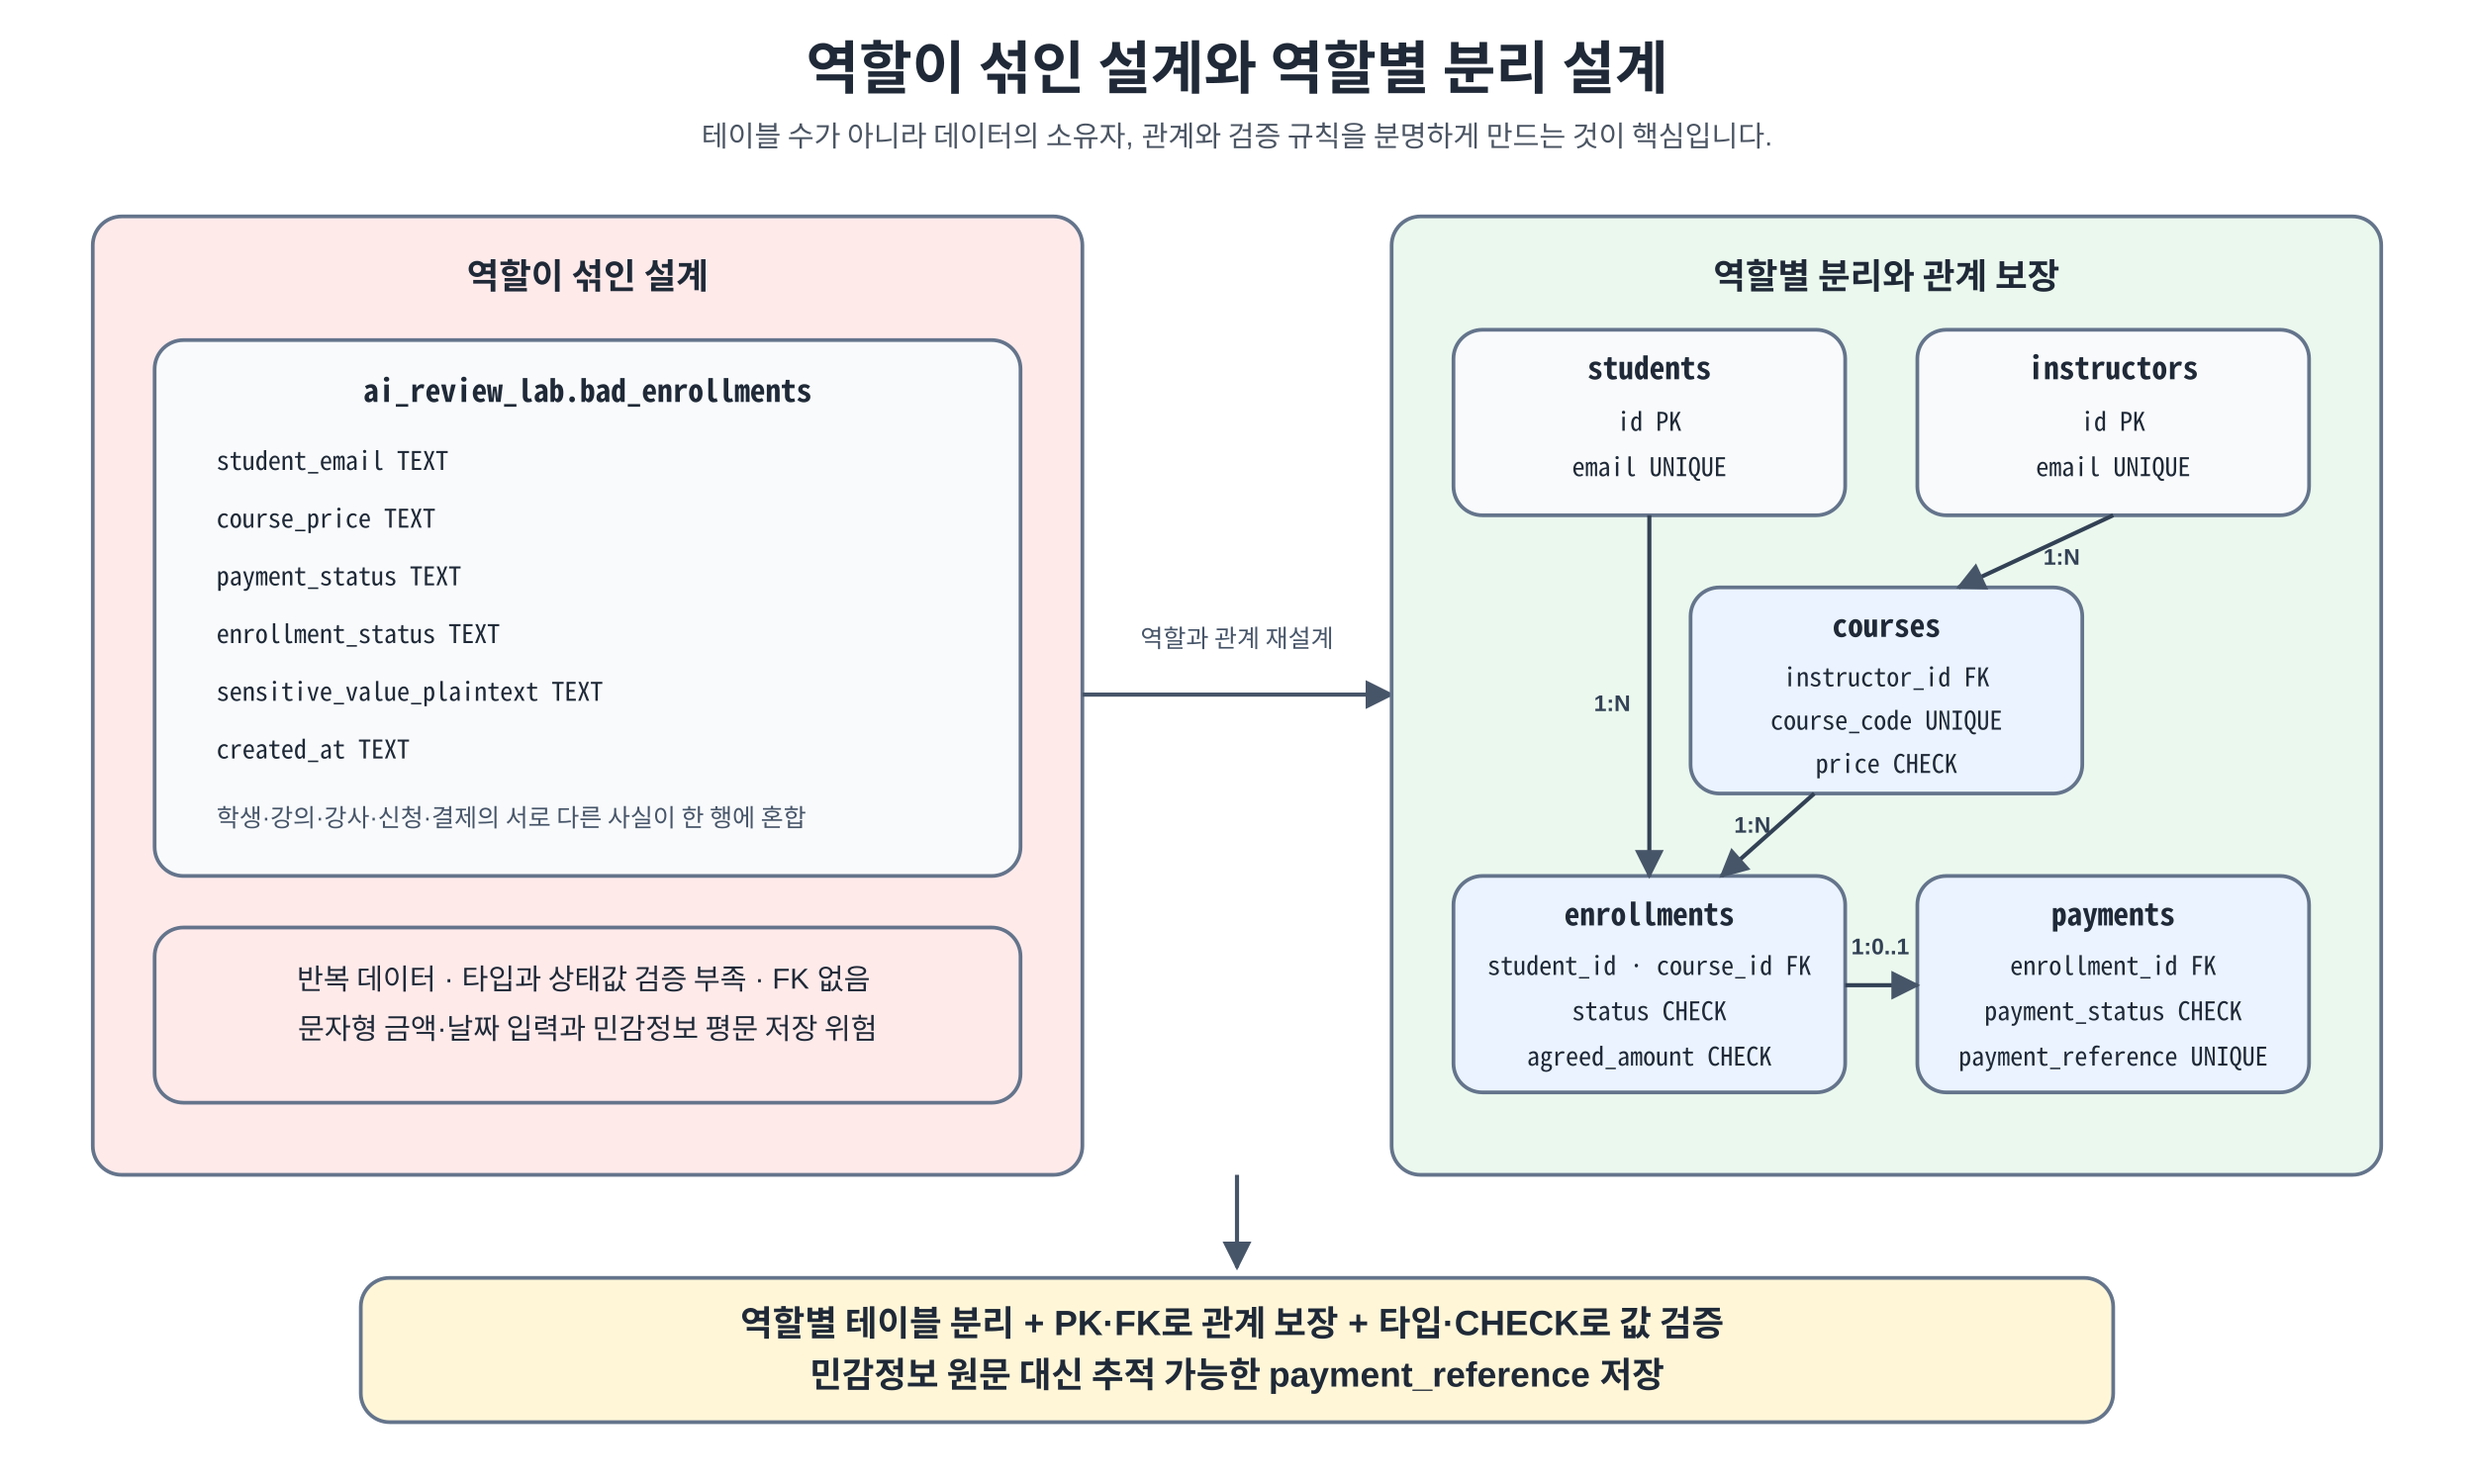
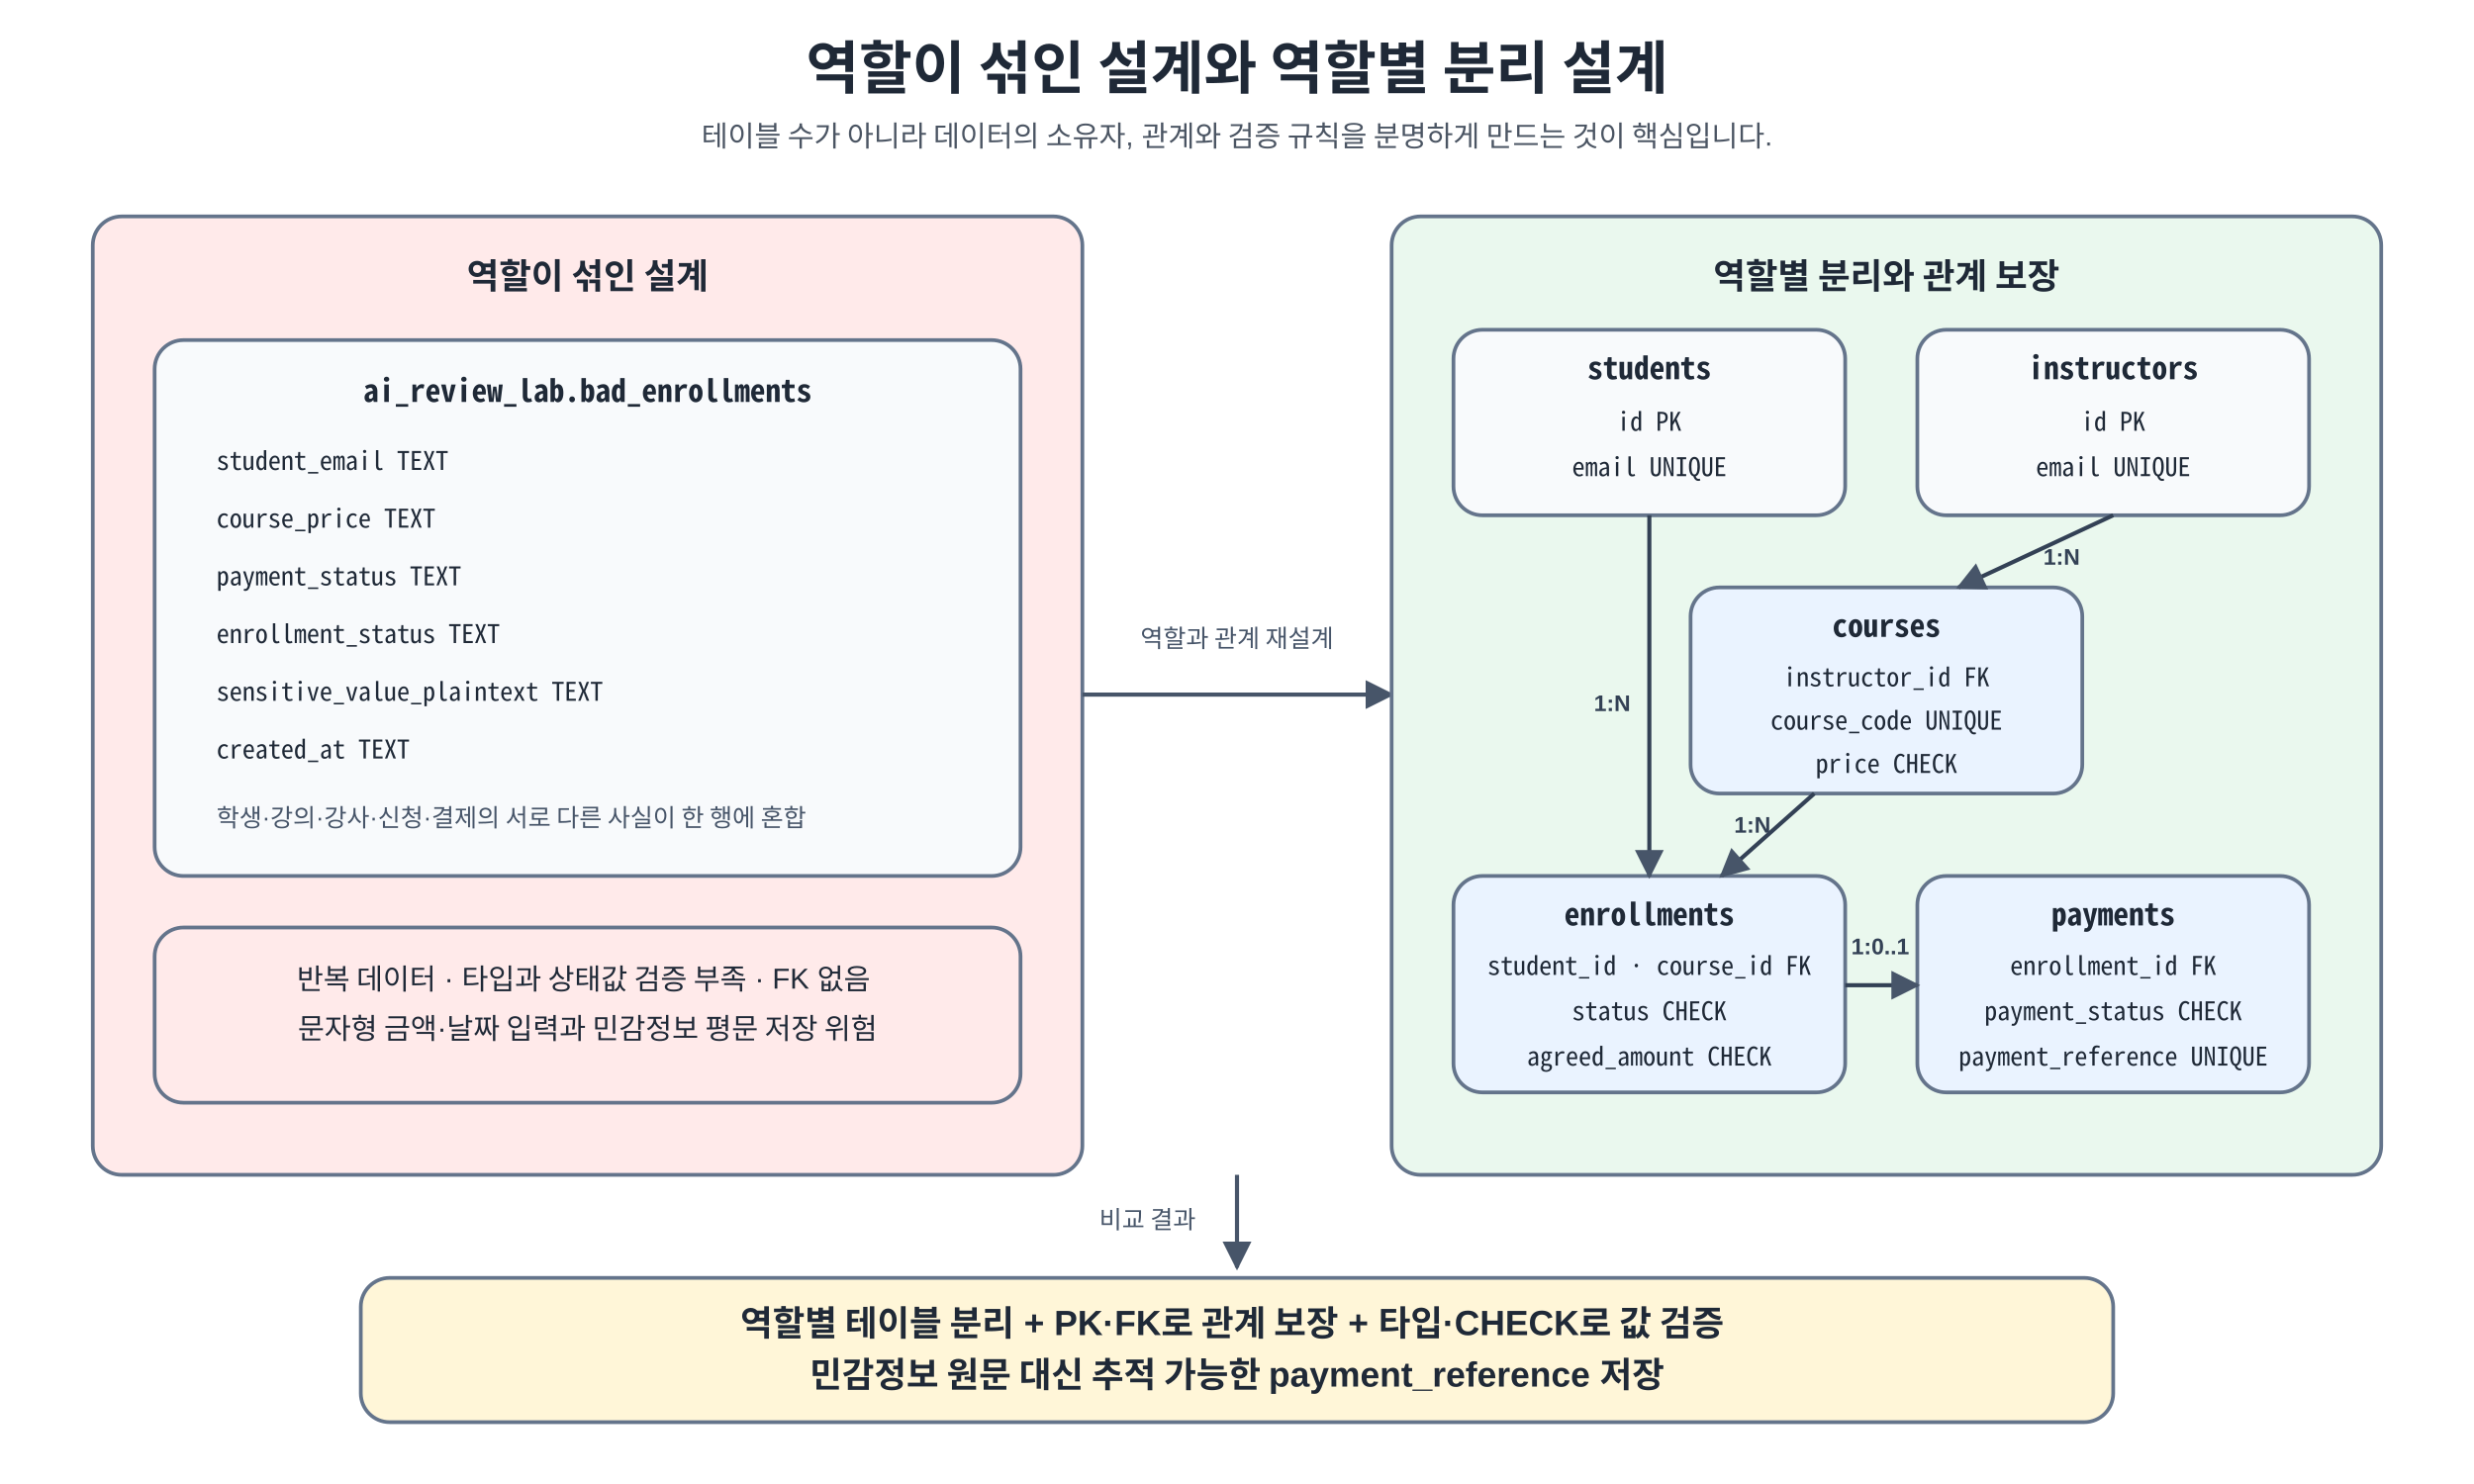
<svg xmlns="http://www.w3.org/2000/svg" width="100%" viewBox="0 0 1200 720" role="img" aria-labelledby="title desc" preserveAspectRatio="xMidYMid meet">
  <style>
    .ko { font-family: "NanumSquare", "Malgun Gothic", "Apple SD Gothic Neo", "Noto Sans KR", "UnDotum", Arial, sans-serif; fill: #1f2937; }
    .mono { font-family: "Noto Sans Mono CJK KR", "NanumSquare", Consolas, D2Coding, "Courier New", monospace; fill: #1f2937; }
    .title { font-size: 28px; font-weight: 700; }
    .subtitle { font-size: 14px; fill: #4b5563; }
    .head { font-size: 17px; font-weight: 700; }
    .table-head { font-size: 15px; font-weight: 700; }
    .body { font-size: 14px; }
    .small { font-size: 12px; fill: #475569; }
    .field { font-size: 12.5px; }
    .box { stroke: #64748b; stroke-width: 1.8; rx: 14; ry: 14; }
    .req { fill: #eaf3ff; }
    .human { fill: #fff6d8; }
    .ok { fill: #eaf8ee; }
    .bad { fill: #ffeaea; }
    .meta { fill: #f8fafc; }
    .line { stroke: #475569; stroke-width: 2; fill: none; }
    .relation { stroke: #334155; stroke-width: 2; fill: none; }
    .relation-label { font-size: 11px; font-weight: 700; fill: #334155; }
  </style>
  <defs>
    <marker id="arrow" viewBox="0 0 10 10" refX="9" refY="5" markerWidth="7" markerHeight="7" orient="auto-start-reverse">
      <path d="M 0 0 L 10 5 L 0 10 z" fill="#475569" />
    </marker>
  </defs>
  <rect x="0" y="0" width="1200" height="720" fill="#ffffff" />
  <text x="600" y="43" text-anchor="middle" class="ko title">역할이 섞인 설계와 역할별 분리 설계</text>
  <text x="600" y="71" text-anchor="middle" class="ko subtitle">테이블 수가 아니라 데이터의 소유자, 관계와 검증 규칙을 분명하게 만드는 것이 핵심입니다.</text>
  <rect x="45" y="105" width="480" height="465" class="box bad" />
  <text x="285" y="140" text-anchor="middle" class="ko head">역할이 섞인 설계</text>
  <rect x="75" y="165" width="420" height="260" class="box meta" />
  <text x="285" y="195" text-anchor="middle" class="mono table-head">ai_review_lab.bad_enrollments</text>
  <text x="105" y="228" class="mono field">student_email TEXT</text>
  <text x="105" y="256" class="mono field">course_price TEXT</text>
  <text x="105" y="284" class="mono field">payment_status TEXT</text>
  <text x="105" y="312" class="mono field">enrollment_status TEXT</text>
  <text x="105" y="340" class="mono field">sensitive_value_plaintext TEXT</text>
  <text x="105" y="368" class="mono field">created_at TEXT</text>
  <text x="105" y="401" class="ko small">학생·강의·강사·신청·결제의 서로 다른 사실이 한 행에 혼합</text>
  <rect x="75" y="450" width="420" height="85" class="box bad" />
  <text x="285" y="480" text-anchor="middle" class="ko body">
    <tspan x="285">반복 데이터 · 타입과 상태값 검증 부족 · FK 없음</tspan>
    <tspan x="285" dy="24">문자형 금액·날짜 입력과 민감정보 평문 저장 위험</tspan>
  </text>
  <line x1="525" y1="337" x2="675" y2="337" class="line" marker-end="url(#arrow)" />
  <text x="600" y="314" text-anchor="middle" class="ko small">역할과 관계 재설계</text>
  <rect x="675" y="105" width="480" height="465" class="box ok" />
  <text x="915" y="140" text-anchor="middle" class="ko head">역할별 분리와 관계 보장</text>
  <rect x="705" y="160" width="190" height="90" class="box meta" />
  <text x="800" y="184" text-anchor="middle" class="mono table-head">students</text>
  <text x="800" y="209" text-anchor="middle" class="mono field">id PK</text>
  <text x="800" y="231" text-anchor="middle" class="mono field">email UNIQUE</text>
  <rect x="930" y="160" width="190" height="90" class="box meta" />
  <text x="1025" y="184" text-anchor="middle" class="mono table-head">instructors</text>
  <text x="1025" y="209" text-anchor="middle" class="mono field">id PK</text>
  <text x="1025" y="231" text-anchor="middle" class="mono field">email UNIQUE</text>
  <rect x="820" y="285" width="190" height="100" class="box req" />
  <text x="915" y="309" text-anchor="middle" class="mono table-head">courses</text>
  <text x="915" y="333" text-anchor="middle" class="mono field">instructor_id FK</text>
  <text x="915" y="354" text-anchor="middle" class="mono field">course_code UNIQUE</text>
  <text x="915" y="375" text-anchor="middle" class="mono field">price CHECK</text>
  <rect x="705" y="425" width="190" height="105" class="box req" />
  <text x="800" y="449" text-anchor="middle" class="mono table-head">enrollments</text>
  <text x="800" y="473" text-anchor="middle" class="mono field">student_id · course_id FK</text>
  <text x="800" y="495" text-anchor="middle" class="mono field">status CHECK</text>
  <text x="800" y="517" text-anchor="middle" class="mono field">agreed_amount CHECK</text>
  <rect x="930" y="425" width="190" height="105" class="box req" />
  <text x="1025" y="449" text-anchor="middle" class="mono table-head">payments</text>
  <text x="1025" y="473" text-anchor="middle" class="mono field">enrollment_id FK</text>
  <text x="1025" y="495" text-anchor="middle" class="mono field">payment_status CHECK</text>
  <text x="1025" y="517" text-anchor="middle" class="mono field">payment_reference UNIQUE</text>
  <line x1="1025" y1="250" x2="950" y2="285" class="relation" marker-end="url(#arrow)" />
  <text x="1000" y="274" text-anchor="middle" class="ko relation-label">1:N</text>
  <line x1="800" y1="250" x2="800" y2="425" class="relation" marker-end="url(#arrow)" />
  <text x="782" y="345" text-anchor="middle" class="ko relation-label">1:N</text>
  <line x1="880" y1="385" x2="835" y2="425" class="relation" marker-end="url(#arrow)" />
  <text x="850" y="404" text-anchor="middle" class="ko relation-label">1:N</text>
  <line x1="895" y1="478" x2="930" y2="478" class="relation" marker-end="url(#arrow)" />
  <text x="912" y="463" text-anchor="middle" class="ko relation-label">1:0..1</text>
+   <text x="580" y="596" text-anchor="end" class="ko small">비교 결과</text>
  <line x1="600" y1="570" x2="600" y2="615" class="line" marker-end="url(#arrow)" />
  <rect x="175" y="620" width="850" height="70" class="box human" />
  <text x="600" y="648" text-anchor="middle" class="ko head">
    <tspan x="600">역할별 테이블 분리 + PK·FK로 관계 보장 + 타입·CHECK로 값 검증</tspan>
    <tspan x="600" dy="25">민감정보 원문 대신 추적 가능한 payment_reference 저장</tspan>
  </text>
</svg>
